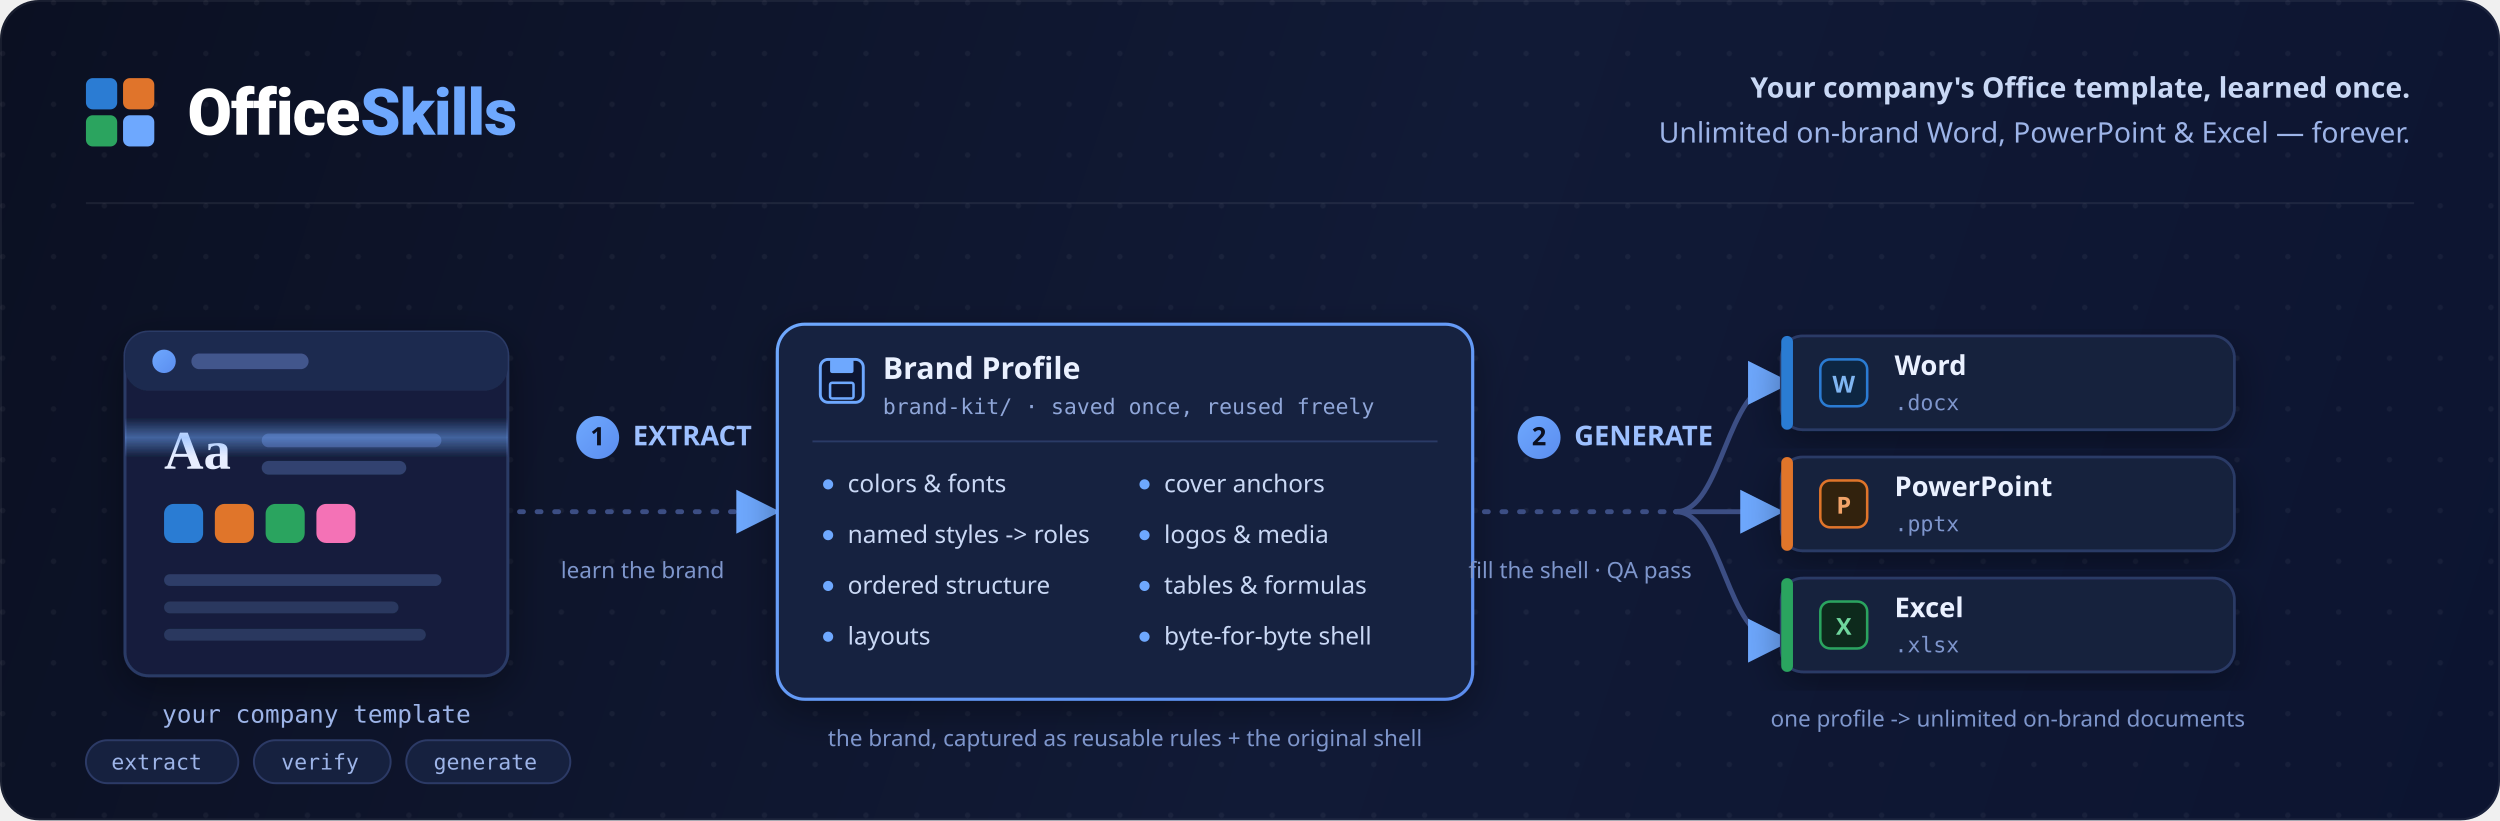
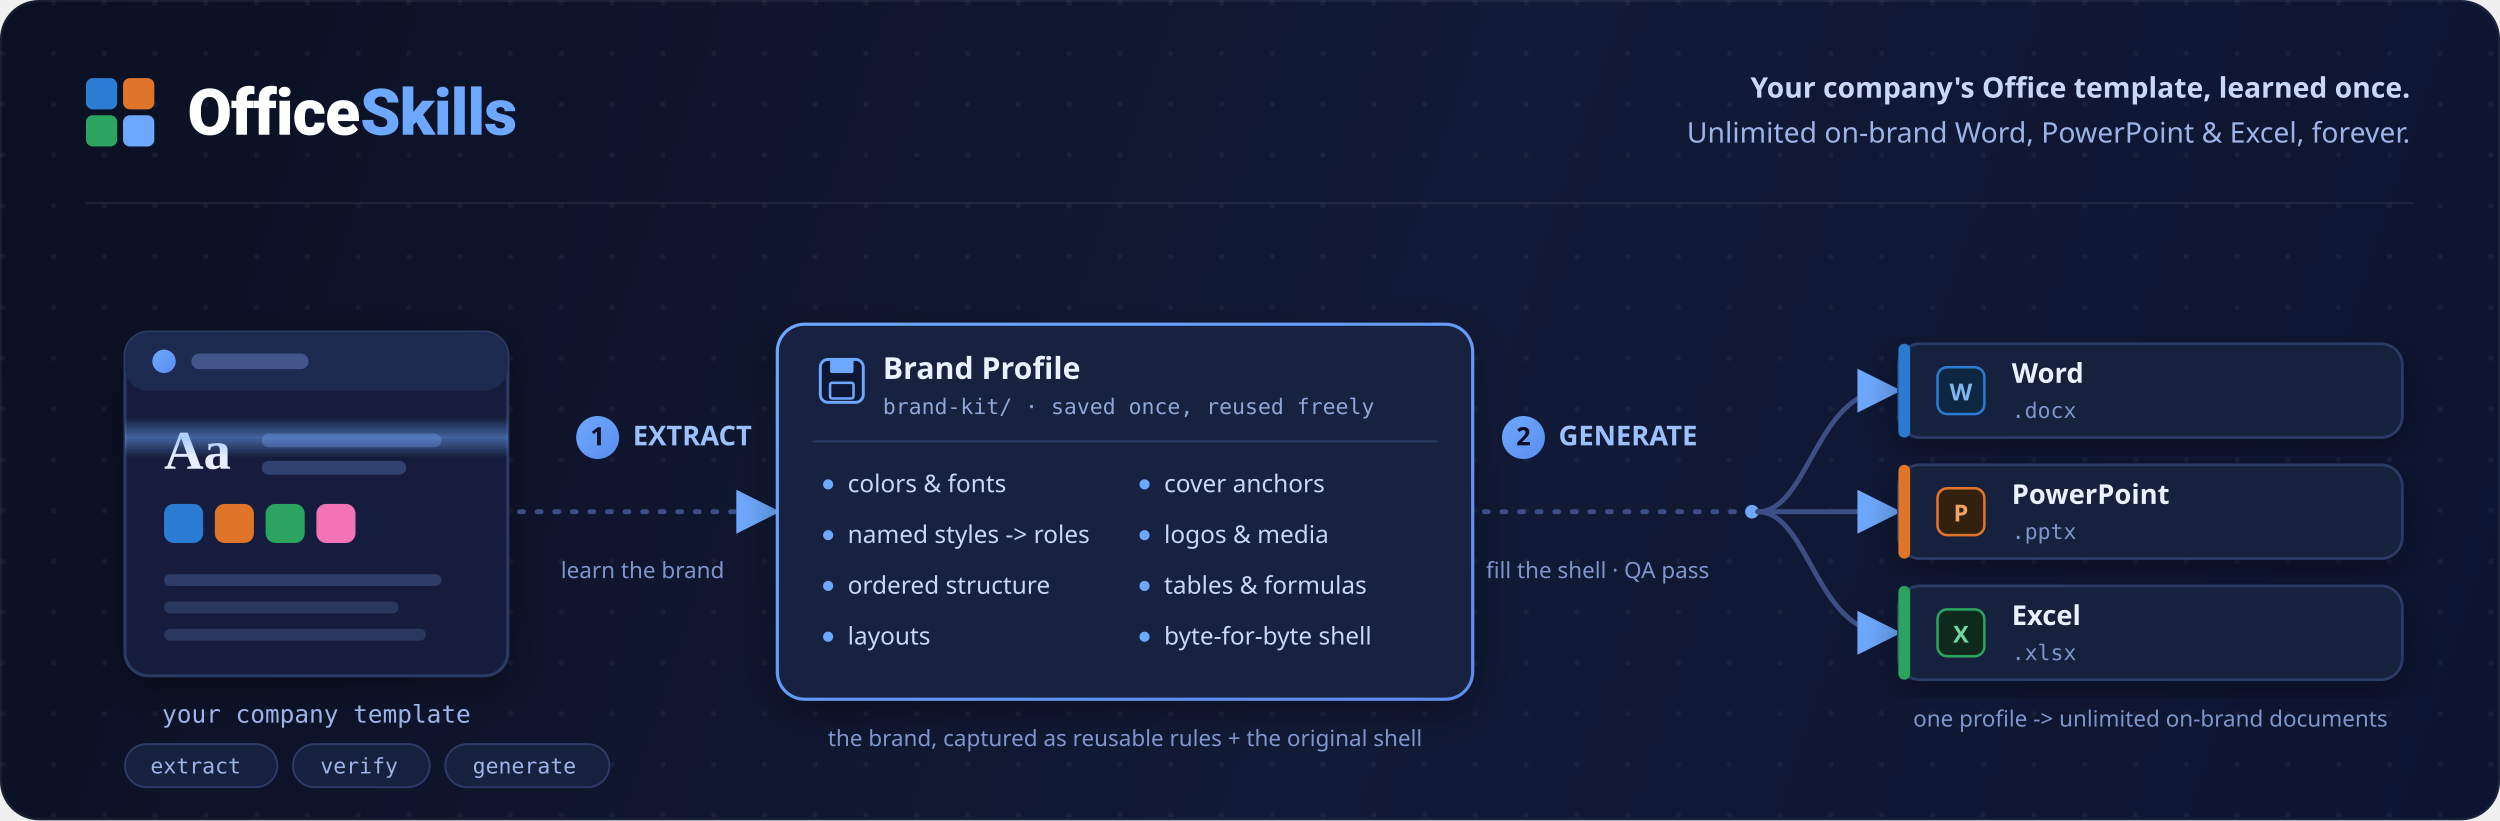
- <svg xmlns="http://www.w3.org/2000/svg" width="1280" height="420" viewBox="0 0 1280 420" fill="none" role="img" aria-label="OfficeSkills — extract a company's Office template into a reusable Brand Profile, then generate unlimited on-brand Word, PowerPoint and Excel documents">
+ <svg xmlns="http://www.w3.org/2000/svg" width="2560" height="840" viewBox="0 0 1280 420" fill="none" role="img" aria-label="OfficeSkills: extract a company's Office template into a reusable Brand Profile, then generate unlimited on-brand Word, PowerPoint and Excel documents">
  <defs>
    <linearGradient id="bg" x1="0" y1="0" x2="1280" y2="420" gradientUnits="userSpaceOnUse">
      <stop offset="0" stop-color="#0B1022" />
      <stop offset="0.55" stop-color="#111A36" />
      <stop offset="1" stop-color="#0C1430" />
    </linearGradient>
    <linearGradient id="accent" x1="0" y1="0" x2="1" y2="1">
      <stop offset="0" stop-color="#6EA8FE" />
      <stop offset="1" stop-color="#5B8DEF" />
    </linearGradient>
    <linearGradient id="scan" x1="0" y1="0" x2="0" y2="1">
      <stop offset="0" stop-color="#6EA8FE" stop-opacity="0" />
      <stop offset="0.5" stop-color="#6EA8FE" stop-opacity="0.5" />
      <stop offset="1" stop-color="#6EA8FE" stop-opacity="0" />
    </linearGradient>
    <filter id="soft" x="-20%" y="-20%" width="140%" height="140%">
      <feDropShadow dx="0" dy="6" stdDeviation="10" flood-color="#000000" flood-opacity="0.35" />
    </filter>
    <pattern id="dots" width="26" height="26" patternUnits="userSpaceOnUse">
      <circle cx="1.4" cy="1.4" r="1.4" fill="#FFFFFF" fill-opacity="0.045" />
    </pattern>
    <marker id="arrow" markerWidth="9" markerHeight="9" refX="6" refY="4.5" orient="auto">
      <path d="M0 0 L9 4.5 L0 9 z" fill="#6EA8FE" />
    </marker>
  </defs>
  <rect width="1280" height="420" rx="20" fill="url(#bg)" />
  <rect width="1280" height="420" rx="20" fill="url(#dots)" />
  <rect x="0.5" y="0.5" width="1279" height="419" rx="20" fill="none" stroke="#FFFFFF" stroke-opacity="0.06" />
  <g>
    <rect x="44" y="40" width="16" height="16" rx="3.5" fill="#2B7CD3" />
    <rect x="63" y="40" width="16" height="16" rx="3.5" fill="#E0742B" />
    <rect x="44" y="59" width="16" height="16" rx="3.5" fill="#2BA45F" />
    <rect x="63" y="59" width="16" height="16" rx="3.5" fill="#6EA8FE" />
  </g>
  <text x="96" y="69" font-family="ui-sans-serif, system-ui, -apple-system, Segoe UI, Roboto, Helvetica, sans-serif" font-size="33" font-weight="800" letter-spacing="-0.5" fill="#FFFFFF">Office<tspan fill="#6EA8FE">Skills</tspan>
  </text>
  <text x="1234" y="50" text-anchor="end" font-family="ui-sans-serif, system-ui, sans-serif" font-size="14.5" font-weight="600" fill="#C9D8F5">Your company's Office template, learned once.</text>
-   <text x="1234" y="73" text-anchor="end" font-family="ui-sans-serif, system-ui, sans-serif" font-size="14.5" font-weight="500" fill="#9DB4E8">Unlimited on-brand Word, PowerPoint &amp; Excel — forever.</text>
+   <text x="1234" y="73" text-anchor="end" font-family="ui-sans-serif, system-ui, sans-serif" font-size="14.5" font-weight="500" fill="#9DB4E8">Unlimited on-brand Word, PowerPoint &amp; Excel, forever.</text>
  <line x1="44" y1="104" x2="1236" y2="104" stroke="#FFFFFF" stroke-opacity="0.07" />
  <g filter="url(#soft)">
    <rect x="64" y="170" width="196" height="176" rx="12" fill="#161F3D" stroke="#2C3A66" stroke-width="1.5" />
    <rect x="64" y="170" width="196" height="30" rx="12" fill="#1E2A50" />
    <circle cx="84" cy="185" r="6" fill="url(#accent)" />
    <rect x="98" y="181" width="60" height="8" rx="4" fill="#43568C" />
    <text x="84" y="240" font-family="Georgia, 'Times New Roman', serif" font-size="28" font-weight="700" fill="#E8EEFF">Aa</text>
    <rect x="134" y="222" width="92" height="7" rx="3.5" fill="#3A4A7C" />
    <rect x="134" y="236" width="74" height="7" rx="3.5" fill="#33426F" />
    <rect x="84" y="258" width="20" height="20" rx="5" fill="#2B7CD3" />
    <rect x="110" y="258" width="20" height="20" rx="5" fill="#E0742B" />
    <rect x="136" y="258" width="20" height="20" rx="5" fill="#2BA45F" />
    <rect x="162" y="258" width="20" height="20" rx="5" fill="#F472B6" />
    <rect x="84" y="294" width="142" height="6" rx="3" fill="#2E3C68" />
    <rect x="84" y="308" width="120" height="6" rx="3" fill="#2A375F" />
    <rect x="84" y="322" width="134" height="6" rx="3" fill="#2A375F" />
    <rect x="64" y="214" width="196" height="20" fill="url(#scan)" />
  </g>
  <text x="162" y="370" text-anchor="middle" font-family="ui-monospace, SFMono-Regular, Menlo, monospace" font-size="12.5" fill="#9DB4E8">your company template</text>
  <line x1="266" y1="262" x2="392" y2="262" stroke="#3C4E84" stroke-width="2.5" stroke-dasharray="2 7" stroke-linecap="round" marker-end="url(#arrow)" />
  <circle cx="306" cy="224" r="11" fill="url(#accent)" />
  <text x="306" y="228" text-anchor="middle" font-family="ui-sans-serif, system-ui, sans-serif" font-size="13" font-weight="800" fill="#0B1022">1</text>
  <text x="324" y="228" font-family="ui-sans-serif, system-ui, sans-serif" font-size="14" font-weight="700" fill="#9DC0FF">EXTRACT</text>
  <text x="329" y="296" text-anchor="middle" font-family="ui-sans-serif, system-ui, sans-serif" font-size="11.5" fill="#7E96CC">learn the brand</text>
  <g filter="url(#soft)">
    <rect x="398" y="166" width="356" height="192" rx="14" fill="#16213F" stroke="url(#accent)" stroke-width="1.6" />
    <g transform="translate(420,184)">
      <rect x="0" y="0" width="22" height="22" rx="4" fill="#0E1730" stroke="#6EA8FE" stroke-width="1.5" />
      <rect x="5" y="0" width="12" height="7" rx="1" fill="#6EA8FE" />
      <rect x="5" y="12" width="12" height="8" rx="1" fill="none" stroke="#6EA8FE" stroke-width="1.3" />
    </g>
    <text x="452" y="194" font-family="ui-sans-serif, system-ui, sans-serif" font-size="15.5" font-weight="700" fill="#EAF1FF">Brand Profile</text>
    <text x="452" y="212" font-family="ui-monospace, SFMono-Regular, Menlo, monospace" font-size="11" fill="#8FA6D8">brand-kit/ · saved once, reused freely</text>
    <line x1="416" y1="226" x2="736" y2="226" stroke="#2C3A66" />
    <g font-family="ui-sans-serif, system-ui, sans-serif" font-size="12.5" fill="#C9D8F5">
      <circle cx="424" cy="248" r="2.6" fill="#6EA8FE" />
      <text x="434" y="252">colors &amp; fonts</text>
      <circle cx="424" cy="274" r="2.6" fill="#6EA8FE" />
      <text x="434" y="278">named styles -&gt; roles</text>
      <circle cx="424" cy="300" r="2.6" fill="#6EA8FE" />
      <text x="434" y="304">ordered structure</text>
      <circle cx="424" cy="326" r="2.6" fill="#6EA8FE" />
      <text x="434" y="330">layouts</text>
      <circle cx="586" cy="248" r="2.6" fill="#6EA8FE" />
      <text x="596" y="252">cover anchors</text>
      <circle cx="586" cy="274" r="2.6" fill="#6EA8FE" />
      <text x="596" y="278">logos &amp; media</text>
      <circle cx="586" cy="300" r="2.6" fill="#6EA8FE" />
      <text x="596" y="304">tables &amp; formulas</text>
      <circle cx="586" cy="326" r="2.6" fill="#6EA8FE" />
      <text x="596" y="330">byte-for-byte shell</text>
    </g>
  </g>
  <text x="576" y="382" text-anchor="middle" font-family="ui-sans-serif, system-ui, sans-serif" font-size="11.5" fill="#7E96CC">the brand, captured as reusable rules + the original shell</text>
-   <line x1="760" y1="262" x2="858" y2="262" stroke="#3C4E84" stroke-width="2.5" stroke-dasharray="2 7" stroke-linecap="round" />
-   <path d="M858 262 C 882 262, 884 196, 910 196" stroke="#3C4E84" stroke-width="2.5" fill="none" stroke-linecap="round" marker-end="url(#arrow)" />
-   <path d="M858 262 H 906" stroke="#3C4E84" stroke-width="2.5" fill="none" stroke-linecap="round" marker-end="url(#arrow)" />
-   <path d="M858 262 C 882 262, 884 328, 910 328" stroke="#3C4E84" stroke-width="2.5" fill="none" stroke-linecap="round" marker-end="url(#arrow)" />
-   <circle cx="788" cy="224" r="11" fill="url(#accent)" />
-   <text x="788" y="228" text-anchor="middle" font-family="ui-sans-serif, system-ui, sans-serif" font-size="13" font-weight="800" fill="#0B1022">2</text>
-   <text x="806" y="228" font-family="ui-sans-serif, system-ui, sans-serif" font-size="14" font-weight="700" fill="#9DC0FF">GENERATE</text>
-   <text x="809" y="296" text-anchor="middle" font-family="ui-sans-serif, system-ui, sans-serif" font-size="11.5" fill="#7E96CC">fill the shell · QA pass</text>
+   <line x1="760" y1="262" x2="892" y2="262" stroke="#3C4E84" stroke-width="2.5" stroke-dasharray="2 7" stroke-linecap="round" />
+   <circle cx="897" cy="262" r="3.5" fill="#6EA8FE" />
+   <path d="M900 262 C 926 262, 930 200, 966 200" stroke="#3C4E84" stroke-width="2.5" fill="none" stroke-linecap="round" marker-end="url(#arrow)" />
+   <path d="M900 262 H 966" stroke="#3C4E84" stroke-width="2.5" fill="none" stroke-linecap="round" marker-end="url(#arrow)" />
+   <path d="M900 262 C 926 262, 930 324, 966 324" stroke="#3C4E84" stroke-width="2.5" fill="none" stroke-linecap="round" marker-end="url(#arrow)" />
+   <circle cx="780" cy="224" r="11" fill="url(#accent)" />
+   <text x="780" y="228" text-anchor="middle" font-family="ui-sans-serif, system-ui, sans-serif" font-size="13" font-weight="800" fill="#0B1022">2</text>
+   <text x="798" y="228" font-family="ui-sans-serif, system-ui, sans-serif" font-size="14" font-weight="700" fill="#9DC0FF">GENERATE</text>
+   <text x="818" y="296" text-anchor="middle" font-family="ui-sans-serif, system-ui, sans-serif" font-size="11.5" fill="#7E96CC">fill the shell · QA pass</text>
  <g filter="url(#soft)">
-     <rect x="912" y="172" width="232" height="48" rx="11" fill="#16203E" stroke="#2C3A66" stroke-width="1.4" />
-     <rect x="912" y="172" width="6" height="48" rx="3" fill="#2B7CD3" />
-     <rect x="932" y="184" width="24" height="24" rx="5" fill="#102742" stroke="#2B7CD3" stroke-width="1.3" />
-     <text x="944" y="201" text-anchor="middle" font-family="ui-sans-serif, system-ui, sans-serif" font-size="12" font-weight="800" fill="#7FB6F2">W</text>
-     <text x="970" y="192" font-family="ui-sans-serif, system-ui, sans-serif" font-size="14" font-weight="700" fill="#EAF1FF">Word</text>
-     <text x="970" y="210" font-family="ui-monospace, Menlo, monospace" font-size="11" fill="#7E96CC">.docx</text>
+     <rect x="972" y="176" width="258" height="48" rx="11" fill="#16203E" stroke="#2C3A66" stroke-width="1.4" />
+     <rect x="972" y="176" width="6" height="48" rx="3" fill="#2B7CD3" />
+     <rect x="992" y="188" width="24" height="24" rx="5" fill="#102742" stroke="#2B7CD3" stroke-width="1.3" />
+     <text x="1004" y="205" text-anchor="middle" font-family="ui-sans-serif, system-ui, sans-serif" font-size="12" font-weight="800" fill="#7FB6F2">W</text>
+     <text x="1030" y="196" font-family="ui-sans-serif, system-ui, sans-serif" font-size="14" font-weight="700" fill="#EAF1FF">Word</text>
+     <text x="1030" y="214" font-family="ui-monospace, Menlo, monospace" font-size="11" fill="#7E96CC">.docx</text>
  </g>
  <g filter="url(#soft)">
-     <rect x="912" y="234" width="232" height="48" rx="11" fill="#16203E" stroke="#2C3A66" stroke-width="1.4" />
-     <rect x="912" y="234" width="6" height="48" rx="3" fill="#E0742B" />
-     <rect x="932" y="246" width="24" height="24" rx="5" fill="#33240F" stroke="#E0742B" stroke-width="1.3" />
-     <text x="944" y="263" text-anchor="middle" font-family="ui-sans-serif, system-ui, sans-serif" font-size="12" font-weight="800" fill="#F2A368">P</text>
-     <text x="970" y="254" font-family="ui-sans-serif, system-ui, sans-serif" font-size="14" font-weight="700" fill="#EAF1FF">PowerPoint</text>
-     <text x="970" y="272" font-family="ui-monospace, Menlo, monospace" font-size="11" fill="#7E96CC">.pptx</text>
+     <rect x="972" y="238" width="258" height="48" rx="11" fill="#16203E" stroke="#2C3A66" stroke-width="1.4" />
+     <rect x="972" y="238" width="6" height="48" rx="3" fill="#E0742B" />
+     <rect x="992" y="250" width="24" height="24" rx="5" fill="#33240F" stroke="#E0742B" stroke-width="1.3" />
+     <text x="1004" y="267" text-anchor="middle" font-family="ui-sans-serif, system-ui, sans-serif" font-size="12" font-weight="800" fill="#F2A368">P</text>
+     <text x="1030" y="258" font-family="ui-sans-serif, system-ui, sans-serif" font-size="14" font-weight="700" fill="#EAF1FF">PowerPoint</text>
+     <text x="1030" y="276" font-family="ui-monospace, Menlo, monospace" font-size="11" fill="#7E96CC">.pptx</text>
  </g>
  <g filter="url(#soft)">
-     <rect x="912" y="296" width="232" height="48" rx="11" fill="#16203E" stroke="#2C3A66" stroke-width="1.4" />
-     <rect x="912" y="296" width="6" height="48" rx="3" fill="#2BA45F" />
-     <rect x="932" y="308" width="24" height="24" rx="5" fill="#0F2A1C" stroke="#2BA45F" stroke-width="1.3" />
-     <text x="944" y="325" text-anchor="middle" font-family="ui-sans-serif, system-ui, sans-serif" font-size="12" font-weight="800" fill="#6FD79E">X</text>
-     <text x="970" y="316" font-family="ui-sans-serif, system-ui, sans-serif" font-size="14" font-weight="700" fill="#EAF1FF">Excel</text>
-     <text x="970" y="334" font-family="ui-monospace, Menlo, monospace" font-size="11" fill="#7E96CC">.xlsx</text>
+     <rect x="972" y="300" width="258" height="48" rx="11" fill="#16203E" stroke="#2C3A66" stroke-width="1.4" />
+     <rect x="972" y="300" width="6" height="48" rx="3" fill="#2BA45F" />
+     <rect x="992" y="312" width="24" height="24" rx="5" fill="#0F2A1C" stroke="#2BA45F" stroke-width="1.3" />
+     <text x="1004" y="329" text-anchor="middle" font-family="ui-sans-serif, system-ui, sans-serif" font-size="12" font-weight="800" fill="#6FD79E">X</text>
+     <text x="1030" y="320" font-family="ui-sans-serif, system-ui, sans-serif" font-size="14" font-weight="700" fill="#EAF1FF">Excel</text>
+     <text x="1030" y="338" font-family="ui-monospace, Menlo, monospace" font-size="11" fill="#7E96CC">.xlsx</text>
  </g>
-   <text x="1028" y="372" text-anchor="middle" font-family="ui-sans-serif, system-ui, sans-serif" font-size="11.5" fill="#7E96CC">one profile -&gt; unlimited on-brand documents</text>
-   <g transform="translate(44,392)" font-family="ui-monospace, SFMono-Regular, Menlo, monospace" font-size="11" fill="#9DB4E8">
+   <text x="1101" y="372" text-anchor="middle" font-family="ui-sans-serif, system-ui, sans-serif" font-size="11.5" fill="#7E96CC">one profile -&gt; unlimited on-brand documents</text>
+   <g transform="translate(64,394)" font-family="ui-monospace, SFMono-Regular, Menlo, monospace" font-size="11" fill="#9DB4E8">
    <rect x="0" y="-13" width="78" height="22" rx="11" fill="#16213F" stroke="#2C3A66" />
    <text x="13" y="2">extract</text>
    <rect x="86" y="-13" width="70" height="22" rx="11" fill="#16213F" stroke="#2C3A66" />
    <text x="100" y="2">verify</text>
    <rect x="164" y="-13" width="84" height="22" rx="11" fill="#16213F" stroke="#2C3A66" />
    <text x="178" y="2">generate</text>
  </g>
</svg>
